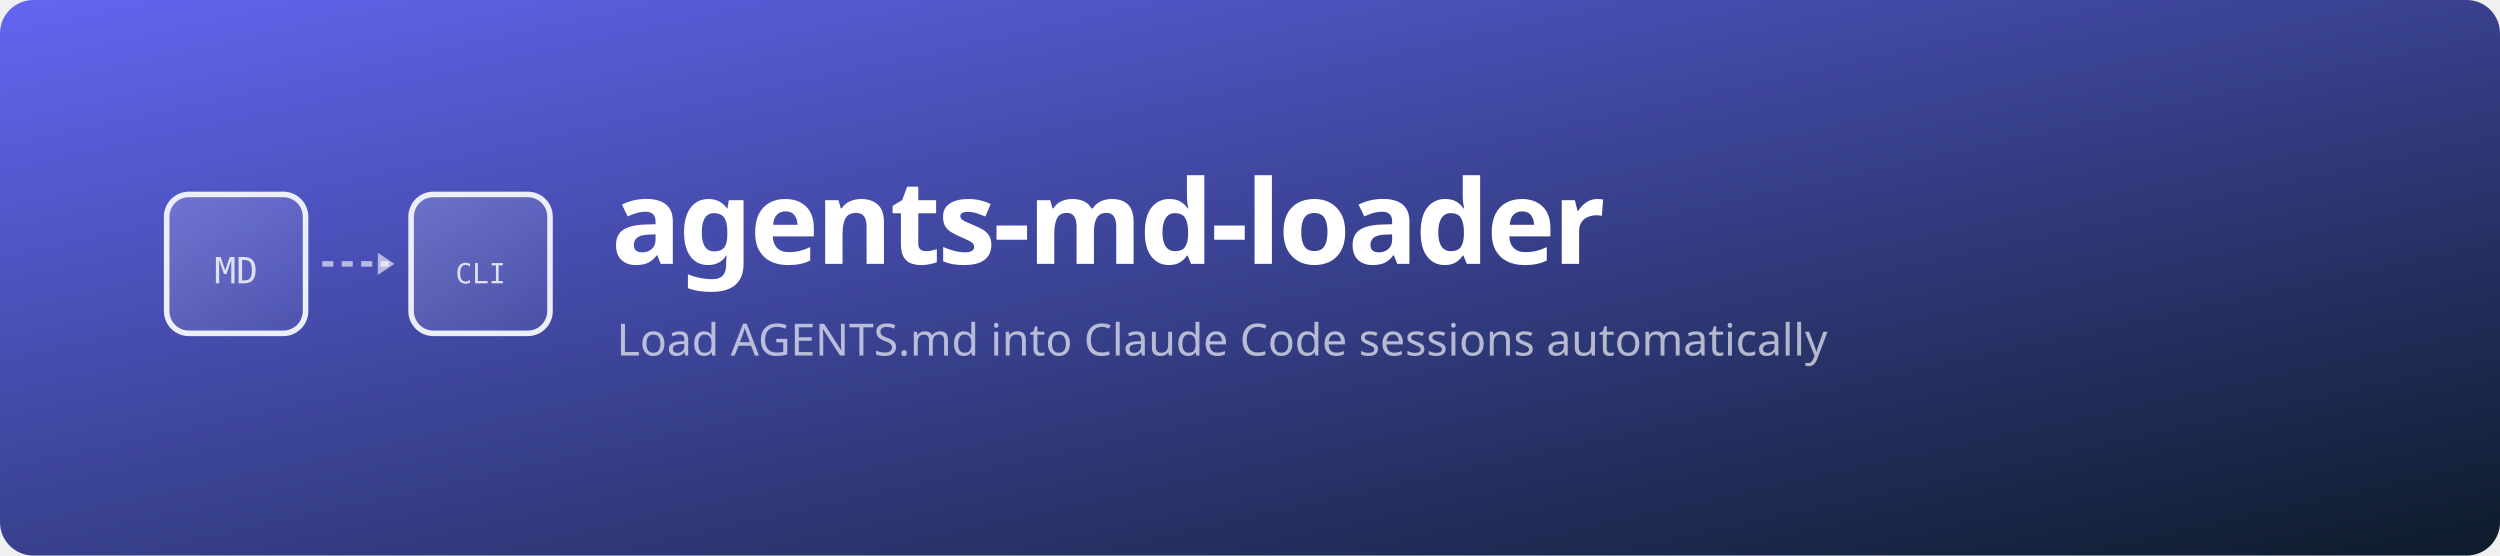
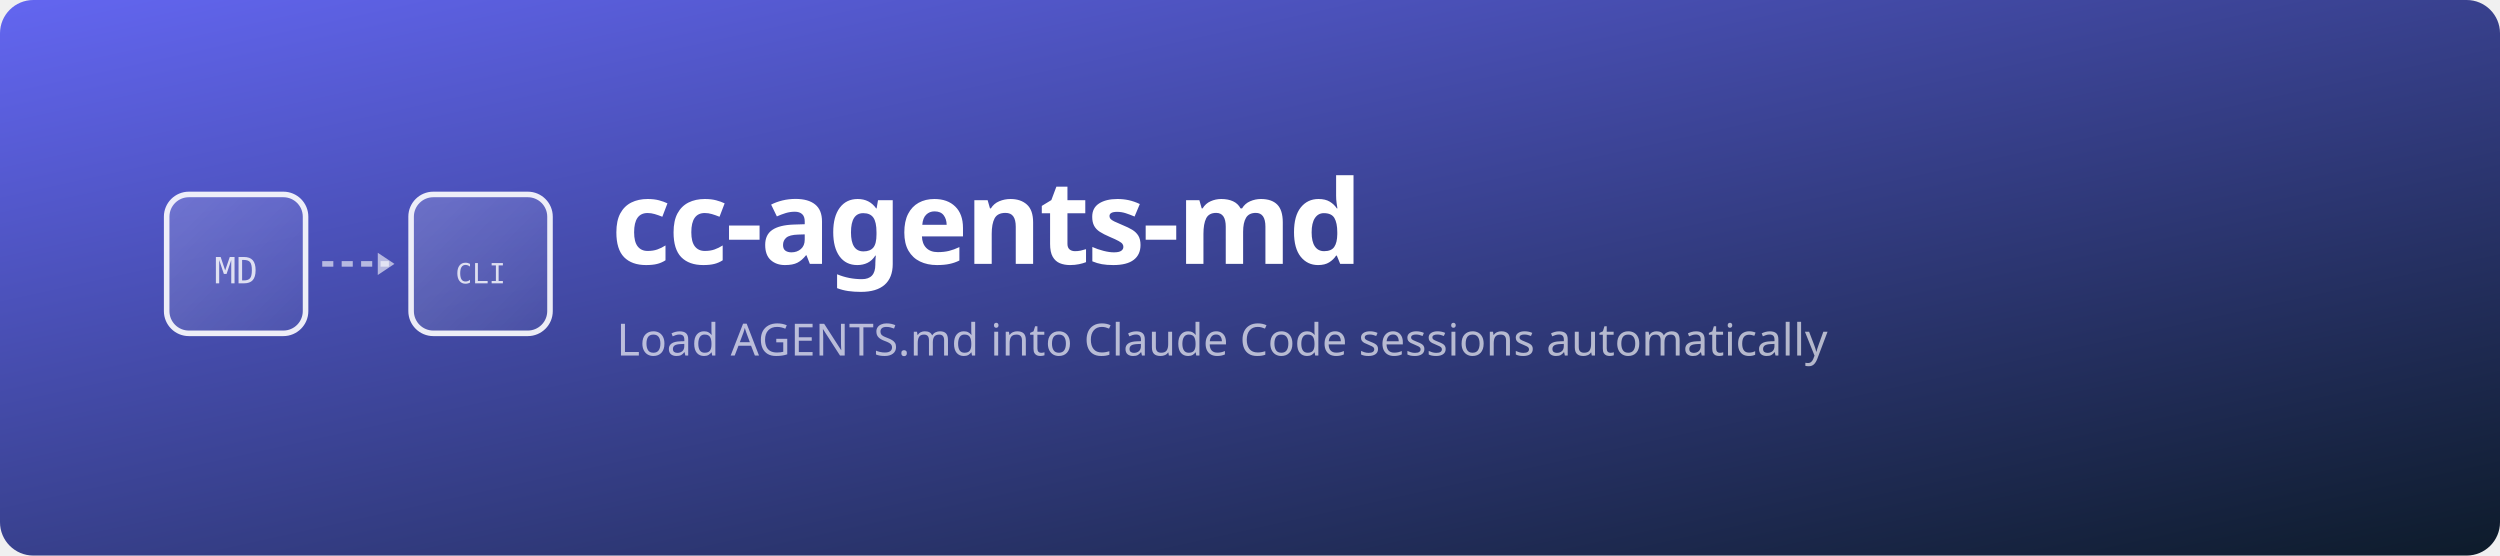
<svg xmlns="http://www.w3.org/2000/svg" viewBox="0 0 900 200" width="900" height="200">
  <defs>
    <linearGradient id="bg" x1="0%" y1="0%" x2="100%" y2="100%">
      <stop offset="0%" stop-color="#6366f1" />
      <stop offset="100%" stop-color="#0D1B2A" />
    </linearGradient>
    <linearGradient id="glow" x1="0%" y1="0%" x2="100%" y2="100%">
      <stop offset="0%" stop-color="#ffffff" stop-opacity="0.2" />
      <stop offset="100%" stop-color="#ffffff" stop-opacity="0.05" />
    </linearGradient>
  </defs>
  <rect width="900" height="200" rx="12" fill="url(#bg)" />
  <g transform="translate(60, 55)">
    <rect x="0" y="15" width="50" height="50" rx="8" fill="url(#glow)" stroke="#ffffff" stroke-width="2" opacity="0.9" />
    <text x="25" y="47" text-anchor="middle" font-family="monospace" font-size="13" fill="#ffffff" opacity="0.8">MD</text>
    <path d="M 56 40 L 80 40" stroke="#ffffff" stroke-width="2" stroke-dasharray="4,3" opacity="0.6" />
    <polygon points="76,36 82,40 76,44" fill="#ffffff" opacity="0.6" />
    <rect x="88" y="15" width="50" height="50" rx="8" fill="url(#glow)" stroke="#ffffff" stroke-width="2" opacity="0.9" />
    <text x="113" y="47" text-anchor="middle" font-family="monospace" font-size="10" fill="#ffffff" opacity="0.8">CLI</text>
  </g>
-   <text x="220" y="95" font-family="sans-serif" font-size="42" font-weight="700" fill="#ffffff" letter-spacing="-1">agents-md-loader</text>
+   <text x="220" y="95" font-family="sans-serif" font-size="42" font-weight="700" fill="#ffffff" letter-spacing="-1">cc-agents-md</text>
  <text x="222" y="128" font-family="sans-serif" font-size="16" fill="#ffffff" opacity="0.65">Load AGENTS.md into Claude Code sessions automatically</text>
</svg>
